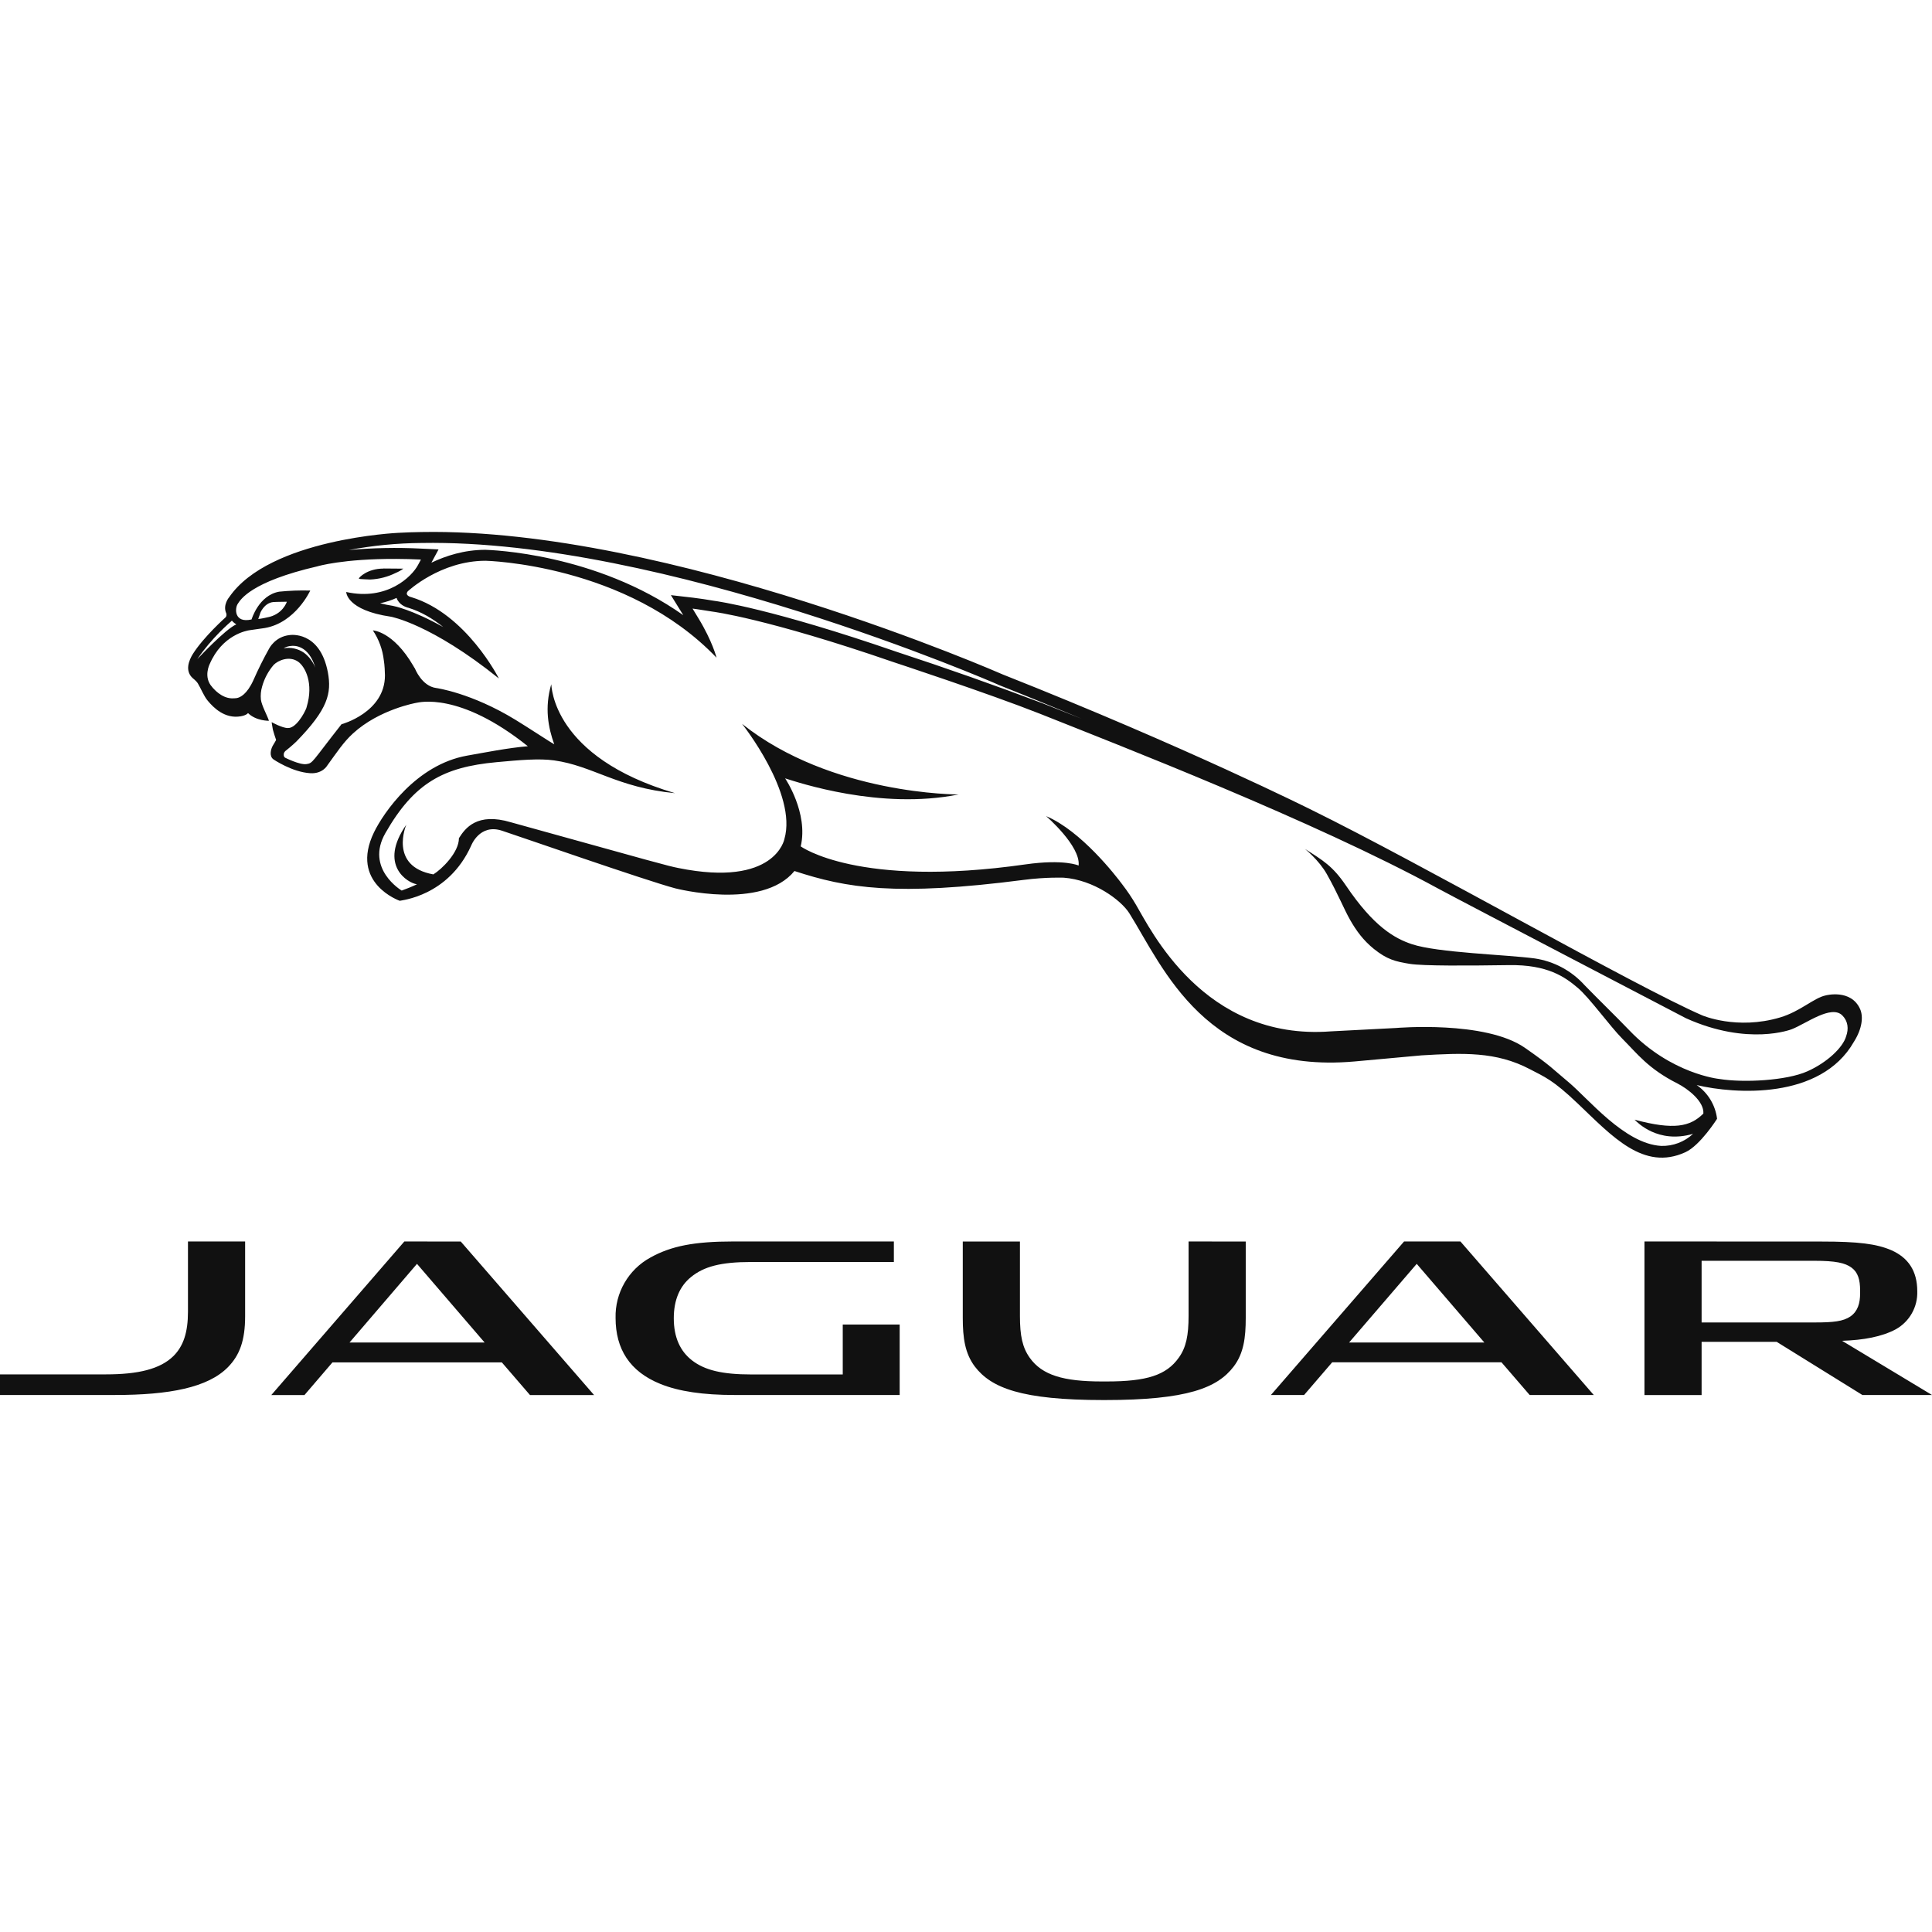
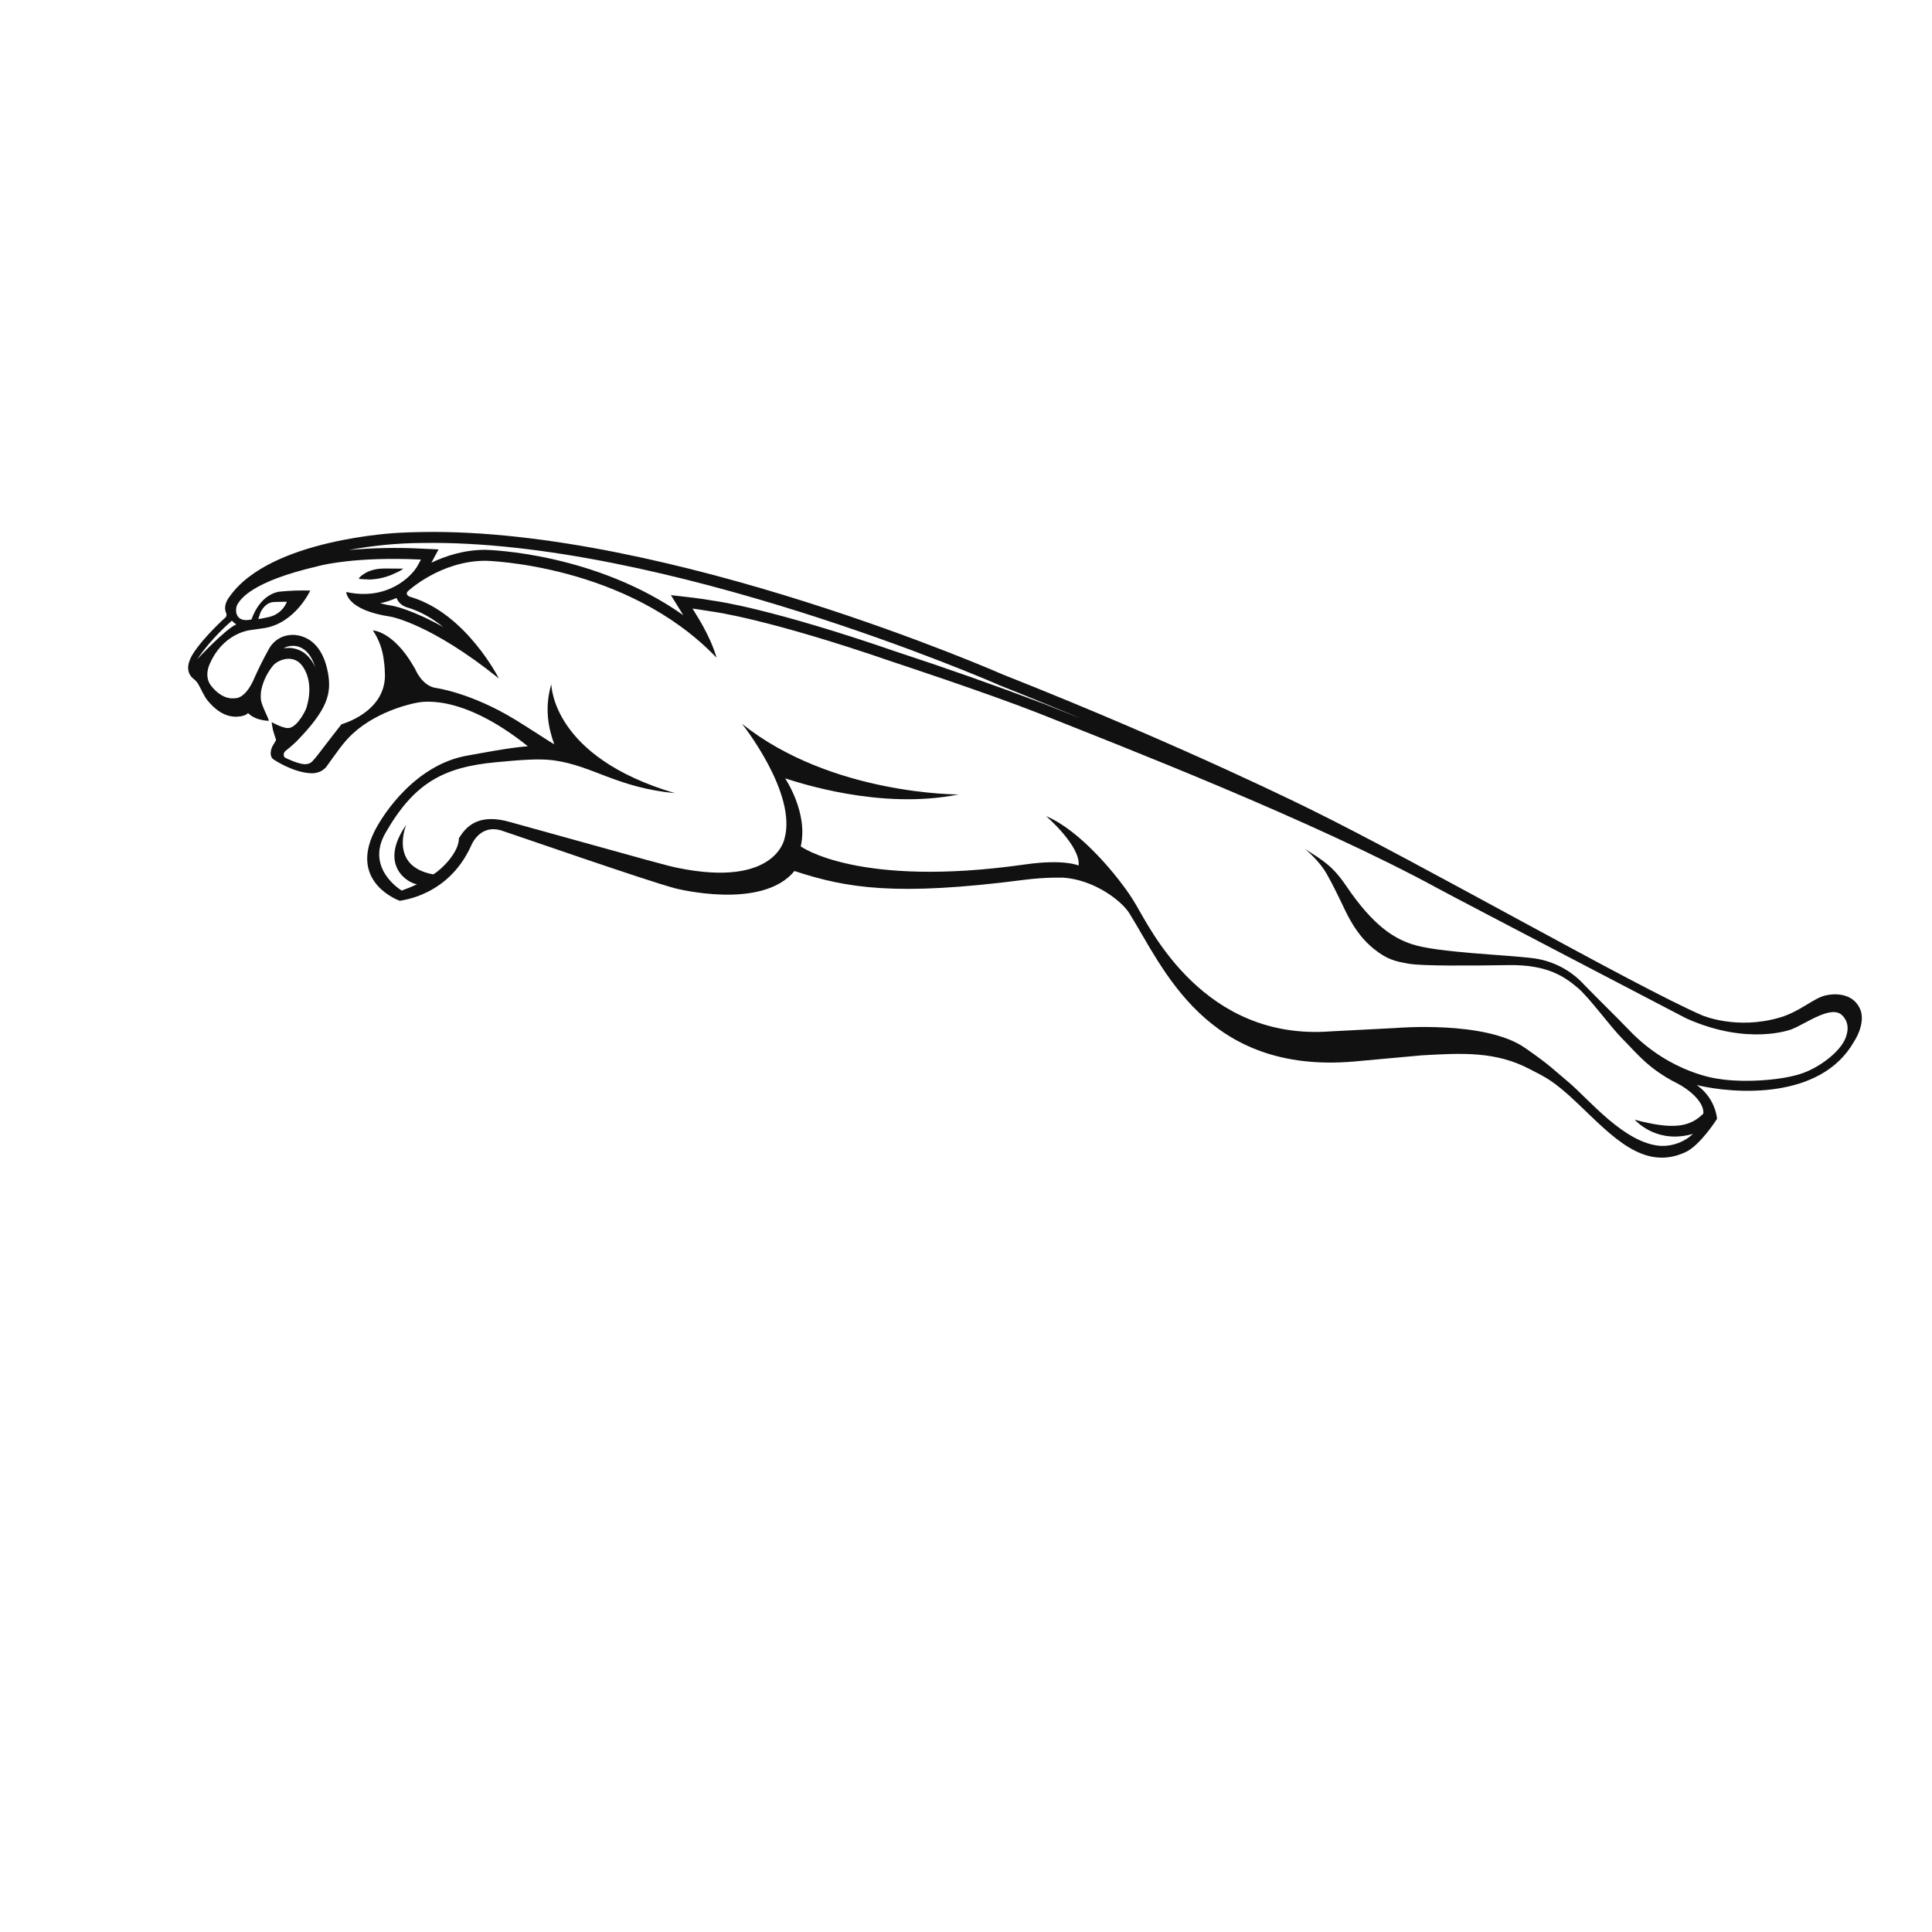
<svg xmlns="http://www.w3.org/2000/svg" fill="#111111" role="img" viewBox="0 0 24 24">
-   <path d="M5.241 6.609a6.93 6.93 0 0 0-.293.01s-1.6.072-2.1.798c0 0-.085.098-.037.203 0 0 .01.03-.01.05 0 0-.27.24-.406.455-.048.078-.102.209 0 .3 0 0 .045.035.063.065.039.064.075.159.123.215.07.084.211.228.41.193.073-.013.09-.04.09-.04.1.099.26.096.26.096-.02-.064-.09-.188-.1-.263a.421.421 0 0 1 .015-.162.701.701 0 0 1 .145-.271c.054-.054.192-.115.303-.038.088.063.194.268.106.56 0 .022-.1.23-.205.26 0 0-.01.004-.03.004-.07 0-.2-.073-.2-.073s0 .018.015.094c.012.043.027.09.04.127 0 0-.025.046-.042.072-.025.045-.046.131.01.17 0 0 .23.157.455.171.154.01.212-.095.212-.095.114-.156.2-.29.32-.399.327-.3.786-.38.786-.38.03-.004.533-.144 1.386.539-.244.02-.534.078-.756.117-.632.113-1.037.71-1.155.952-.307.633.32.851.32.851.01-.006.6-.052.886-.683 0 0 .104-.279.383-.188.182.059 1.79.62 2.152.716 0 0 1.077.28 1.482-.215.649.213 1.257.316 2.85.11.277-.036.495-.027.495-.027.372.027.712.278.815.442.42.671.95 2.003 2.796 1.841l.835-.076c.51-.03.924-.05 1.345.172.183.096.285.131.596.428.425.404.816.842 1.336.603.185-.085.393-.415.393-.415a.598.598 0 0 0-.253-.419c.473.113 1.54.185 1.952-.536.107-.168.118-.318.078-.408-.113-.253-.426-.17-.426-.17-.148.03-.317.2-.568.274-.538.16-.968-.026-.968-.026-.829-.359-3.493-1.884-4.848-2.55 0 0-1.555-.78-3.839-1.684 0 0-4.148-1.823-7.212-1.77zm0 .136c3-.051 7.113 1.739 7.154 1.758v.001c.368.146.716.289 1.043.425l-.475-.188a43.23 43.23 0 0 0-1.828-.645c-1.544-.533-2.22-.627-2.267-.633a5.54 5.54 0 0 0-.256-.038l-.278-.032.154.249c-1.09-.771-2.395-.81-2.459-.812-.263 0-.492.075-.67.16l.089-.165-.216-.01a6.333 6.333 0 0 0-.901.018 5.1 5.1 0 0 1 .908-.088zm-.319.198c.095 0 .197.003.307.008l-.036.067c-.077.146-.385.448-.892.336 0 0 0 .226.555.307 0 0 .497.088 1.341.767 0 0-.403-.802-1.088-1.01 0 0-.086-.018-.044-.072 0 0 .404-.38.967-.38 0 0 1.754.038 2.869 1.204 0 0-.05-.203-.225-.49l-.073-.12s.067.008.25.038c0 0 .67.083 2.243.626 0 0 1.179.388 1.824.643.97.387 3.398 1.327 4.947 2.172.276.15 3.077 1.61 3.077 1.61.775.349 1.312.137 1.312.137.175-.066.492-.31.63-.172.071.071.081.167.047.26-.04.14-.24.328-.483.435-.255.114-.787.144-1.094.094 0 0-.596-.06-1.117-.605-.165-.172-.367-.367-.554-.559a1.038 1.038 0 0 0-.62-.333c-.35-.047-1.205-.07-1.526-.177-.215-.072-.474-.217-.819-.728-.166-.244-.283-.311-.509-.455 0 0 .173.138.271.312.142.252.213.435.29.57.077.135.164.254.295.36.164.131.266.156.443.185.17.028.742.023 1.232.016.483-.008.699.148.857.282.147.124.4.477.554.632.184.184.32.372.684.556.127.064.334.222.323.374-.164.164-.367.207-.855.076.035.034.29.303.727.176a.558.558 0 0 1-.396.15c-.458-.026-.906-.59-1.158-.798-.19-.158-.213-.197-.537-.422-.493-.341-1.598-.245-1.598-.245l-.812.042c-1.58.12-2.244-1.28-2.419-1.572a2.422 2.422 0 0 0-.168-.25c-.08-.108-.512-.668-.949-.852 0 0 .43.37.404.614 0 0-.178-.083-.662-.014-2.081.297-2.79-.224-2.79-.224.097-.417-.194-.845-.194-.845.16.05 1.184.396 2.155.2 0 0-1.581.008-2.69-.877 0 0 .69.865.526 1.431 0 0-.113.603-1.316.36-.129-.025-.28-.068-2.08-.568-.424-.127-.57.075-.647.197 0 .178-.213.386-.318.45-.558-.1-.336-.617-.336-.617-.35.502.017.724.133.74-.07.033-.135.058-.19.078 0 0-.457-.271-.202-.715.355-.62.717-.819 1.38-.88.29-.027.531-.048.715-.022.48.066.782.338 1.502.407-1.528-.45-1.532-1.335-1.537-1.352V8.5c-.085.292-.038.538.037.746-.02-.008-.355-.228-.483-.305-.548-.335-.982-.394-.982-.394-.182-.023-.266-.244-.266-.244-.01-.011-.013-.022-.02-.032-.252-.432-.502-.44-.502-.44a.836.836 0 0 1 .136.372c.01.055.014.157.014.187 0 .462-.54.607-.54.607-.372.473-.353.483-.436.495-.083.012-.265-.08-.265-.08-.014-.008-.018-.029-.016-.042 0-.029.028-.047.028-.047.07-.055.127-.11.127-.11.394-.403.441-.6.393-.861-.1-.524-.474-.463-.474-.463-.182.018-.256.168-.256.168a4.576 4.576 0 0 0-.195.392c-.08.176-.164.215-.207.223a.396.396 0 0 1-.065.003c-.127-.005-.223-.121-.223-.121-.01-.006-.01-.013-.016-.018-.116-.124-.032-.287-.032-.287.156-.363.46-.416.5-.421l.182-.026c.385-.065.567-.466.567-.466a2.99 2.99 0 0 0-.386.014c-.256.045-.343.346-.343.345-.216.05-.21-.136-.172-.193.034-.052.16-.275.991-.467 0 0 .314-.095.978-.092zm-.159.12c-.2 0-.305.112-.305.123 0 .006.027.009.07.01l.07.003a.79.79 0 0 0 .32-.083.422.422 0 0 0 .092-.052l-.245-.002zm.164.363v.004c.03.081.108.11.143.12v-.001c.163.05.309.138.437.241-.39-.218-.613-.261-.628-.264a1.609 1.609 0 0 1-.157-.032.987.987 0 0 0 .208-.068zm-1.364.05s-.05.16-.247.194c0 0-.077.018-.108.019l.021-.06c0-.012.051-.138.165-.15 0 0 .066-.004.169-.004zm-.683.233a.213.213 0 0 0 .056.047c-.135.057-.485.432-.485.432.177-.262.408-.458.41-.46 0-.003.01-.006.01-.009 0-.003.01-.007.01-.01zm.737.315c.038-.005.217-.012.3.27a.433.433 0 0 0-.14-.185.339.339 0 0 0-.254-.055.2.2 0 0 1 .094-.03zm-1.282 7.398v.873c0 .255-.056.426-.18.55-.165.162-.437.228-.84.228H0v.256h1.428c.677 0 1.156-.092 1.405-.347.143-.146.212-.329.212-.63v-.93zm2.688 0L3.37 17.33h.412l.348-.406h2.104l.35.406h.796l-1.656-1.907zm4.086 0c-.483 0-.772.056-1.03.2a.831.831 0 0 0-.432.75c0 .385.175.666.557.82.229.093.532.137.917.137h2.055v-.875h-.707v.62H9.336c-.366 0-.58-.053-.737-.173-.15-.115-.229-.289-.229-.525 0-.229.075-.4.215-.513.158-.128.365-.186.745-.186h1.774v-.255zm5.656 0v.924c0 .24-.03.393-.122.52-.154.217-.397.295-.896.295h-.06c-.476 0-.741-.078-.895-.294-.091-.128-.122-.273-.122-.521v-.923h-.71v.95c0 .246.027.44.15.603.202.264.574.416 1.6.416h.011c1.032 0 1.402-.152 1.604-.416.124-.163.15-.357.15-.603v-.95zm2.677 0l-1.654 1.907h.412l.349-.406h2.103l.35.406h.796l-1.656-1.907zm2.986 0v1.908h.71v-.661h.933l1.064.66H24l-1.117-.673c.266-.009.493-.05.667-.143a.52.52 0 0 0 .267-.472c0-.255-.114-.418-.321-.51-.185-.08-.413-.108-.866-.108zm.71.24h1.399c.266 0 .384.026.465.086.077.058.105.146.105.283v.036c0 .123-.03.223-.12.286-.09.062-.214.075-.441.075h-1.408zM5.18 15.7l.84.977H4.342zm12.419 0l.84.977h-1.68z" />
+   <path d="M5.241 6.609a6.93 6.93 0 0 0-.293.01s-1.6.072-2.1.798c0 0-.085.098-.037.203 0 0 .01.03-.01.05 0 0-.27.24-.406.455-.048.078-.102.209 0 .3 0 0 .045.035.063.065.039.064.075.159.123.215.07.084.211.228.41.193.073-.013.09-.04.09-.04.1.099.26.096.26.096-.02-.064-.09-.188-.1-.263a.421.421 0 0 1 .015-.162.701.701 0 0 1 .145-.271c.054-.054.192-.115.303-.038.088.063.194.268.106.56 0 .022-.1.23-.205.26 0 0-.01.004-.03.004-.07 0-.2-.073-.2-.073s0 .018.015.094c.012.043.027.09.04.127 0 0-.025.046-.042.072-.025.045-.046.131.01.17 0 0 .23.157.455.171.154.01.212-.095.212-.095.114-.156.2-.29.32-.399.327-.3.786-.38.786-.38.03-.004.533-.144 1.386.539-.244.02-.534.078-.756.117-.632.113-1.037.71-1.155.952-.307.633.32.851.32.851.01-.006.6-.052.886-.683 0 0 .104-.279.383-.188.182.059 1.79.62 2.152.716 0 0 1.077.28 1.482-.215.649.213 1.257.316 2.85.11.277-.036.495-.027.495-.027.372.027.712.278.815.442.42.671.95 2.003 2.796 1.841l.835-.076c.51-.03.924-.05 1.345.172.183.096.285.131.596.428.425.404.816.842 1.336.603.185-.085.393-.415.393-.415a.598.598 0 0 0-.253-.419c.473.113 1.54.185 1.952-.536.107-.168.118-.318.078-.408-.113-.253-.426-.17-.426-.17-.148.03-.317.2-.568.274-.538.16-.968-.026-.968-.026-.829-.359-3.493-1.884-4.848-2.55 0 0-1.555-.78-3.839-1.684 0 0-4.148-1.823-7.212-1.77zM5.241 6.745c3-.051 7.113 1.739 7.154 1.758v.001c.368.146.716.289 1.043.425l-.475-.188a43.23 43.23 0 0 0-1.828-.645c-1.544-.533-2.22-.627-2.267-.633a5.54 5.54 0 0 0-.256-.038l-.278-.032.154.249c-1.09-.771-2.395-.81-2.459-.812-.263 0-.492.075-.67.16l.089-.165-.216-.01a6.333 6.333 0 0 0-.901.018 5.1 5.1 0 0 1 .908-.088zM4.922 6.943c.095 0 .197.003.307.008l-.036.067c-.077.146-.385.448-.892.336 0 0 0 .226.555.307 0 0 .497.088 1.341.767 0 0-.403-.802-1.088-1.01 0 0-.086-.018-.044-.072 0 0 .404-.38.967-.38 0 0 1.754.038 2.869 1.204 0 0-.05-.203-.225-.49l-.073-.12s.067.008.25.038c0 0 .67.083 2.243.626 0 0 1.179.388 1.824.643.97.387 3.398 1.327 4.947 2.172.276.15 3.077 1.61 3.077 1.61.775.349 1.312.137 1.312.137.175-.066.492-.31.63-.172.071.071.081.167.047.26-.04.14-.24.328-.483.435-.255.114-.787.144-1.094.094 0 0-.596-.06-1.117-.605-.165-.172-.367-.367-.554-.559a1.038 1.038 0 0 0-.62-.333c-.35-.047-1.205-.07-1.526-.177-.215-.072-.474-.217-.819-.728-.166-.244-.283-.311-.509-.455 0 0 .173.138.271.312.142.252.213.435.29.57.077.135.164.254.295.36.164.131.266.156.443.185.17.028.742.023 1.232.016.483-.008.699.148.857.282.147.124.4.477.554.632.184.184.32.372.684.556.127.064.334.222.323.374-.164.164-.367.207-.855.076.035.034.29.303.727.176a.558.558 0 0 1-.396.15c-.458-.026-.906-.59-1.158-.798-.19-.158-.213-.197-.537-.422-.493-.341-1.598-.245-1.598-.245l-.812.042c-1.58.12-2.244-1.28-2.419-1.572a2.422 2.422 0 0 0-.168-.25c-.08-.108-.512-.668-.949-.852 0 0 .43.37.404.614 0 0-.178-.083-.662-.014-2.081.297-2.79-.224-2.79-.224.097-.417-.194-.845-.194-.845.16.05 1.184.396 2.155.2 0 0-1.581.008-2.69-.877 0 0 .69.865.526 1.431 0 0-.113.603-1.316.36-.129-.025-.28-.068-2.08-.568-.424-.127-.57.075-.647.197 0 .178-.213.386-.318.45-.558-.1-.336-.617-.336-.617-.35.502.017.724.133.74-.07.033-.135.058-.19.078 0 0-.457-.271-.202-.715.355-.62.717-.819 1.38-.88.29-.027.531-.048.715-.022.48.066.782.338 1.502.407-1.528-.45-1.532-1.335-1.537-1.352V8.5c-.085.292-.038.538.037.746-.02-.008-.355-.228-.483-.305-.548-.335-.982-.394-.982-.394-.182-.023-.266-.244-.266-.244-.01-.011-.013-.022-.02-.032-.252-.432-.502-.44-.502-.44a.836.836 0 0 1 .136.372c.01.055.014.157.014.187 0 .462-.54.607-.54.607-.372.473-.353.483-.436.495-.083.012-.265-.08-.265-.08-.014-.008-.018-.029-.016-.042 0-.029.028-.047.028-.047.07-.055.127-.11.127-.11.394-.403.441-.6.393-.861-.1-.524-.474-.463-.474-.463-.182.018-.256.168-.256.168a4.576 4.576 0 0 0-.195.392c-.08.176-.164.215-.207.223a.396.396 0 0 1-.065.003c-.127-.005-.223-.121-.223-.121-.01-.006-.01-.013-.016-.018-.116-.124-.032-.287-.032-.287.156-.363.46-.416.5-.421l.182-.026c.385-.065.567-.466.567-.466a2.99 2.99 0 0 0-.386.014c-.256.045-.343.346-.343.345-.216.05-.21-.136-.172-.193.034-.052.16-.275.991-.467 0 0 .314-.095.978-.092zM4.763 7.063c-.2 0-.305.112-.305.123 0 .006.027.009.07.01l.07.003a.79.79 0 0 0 .32-.083.422.422 0 0 0 .092-.052l-.245-.002zM4.927 7.426v.004c.03.081.108.11.143.12v-.001c.163.05.309.138.437.241-.39-.218-.613-.261-.628-.264a1.609 1.609 0 0 1-.157-.032.987.987 0 0 0 .208-.068zM3.563 7.476s-.05.16-.247.194c0 0-.077.018-.108.019l.021-.06c0-.012.051-.138.165-.15 0 0 .066-.004.169-.004zM2.88 7.709a.213.213 0 0 0 .056.047c-.135.057-.485.432-.485.432.177-.262.408-.458.41-.46 0-.003.01-.006.01-.009 0-.003.01-.007.01-.01zM3.617 8.024c.038-.005.217-.012.3.27a.433.433 0 0 0-.14-.185.339.339 0 0 0-.254-.055.2.2 0 0 1 .094-.03z" />
</svg>
